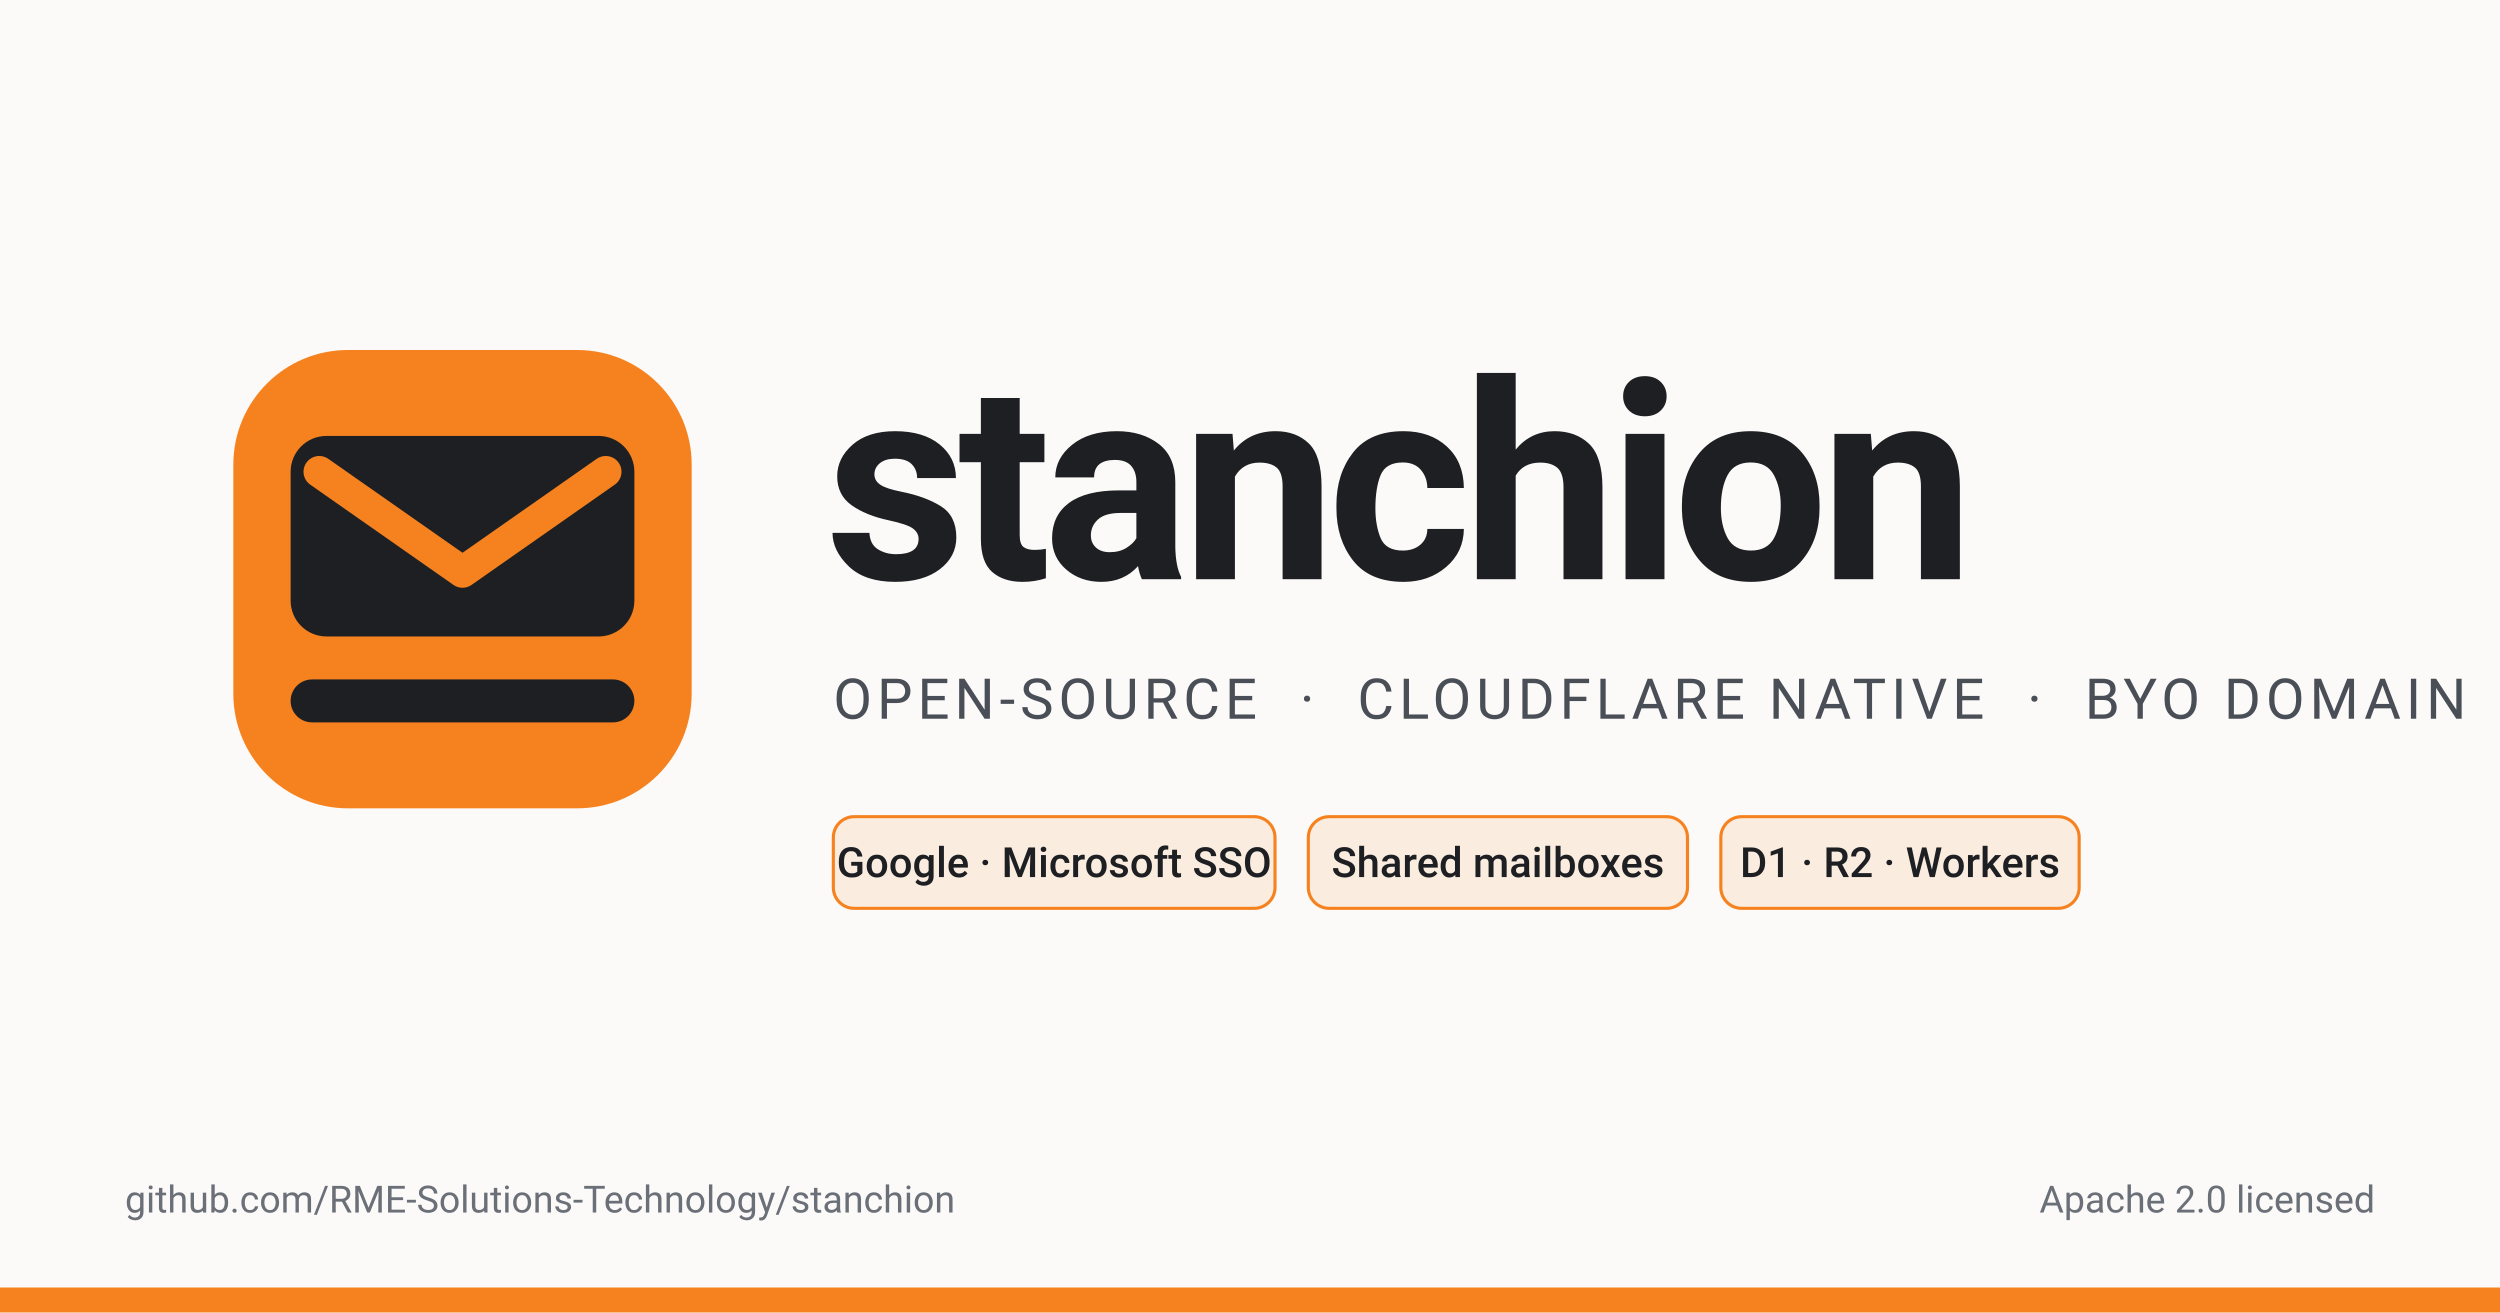
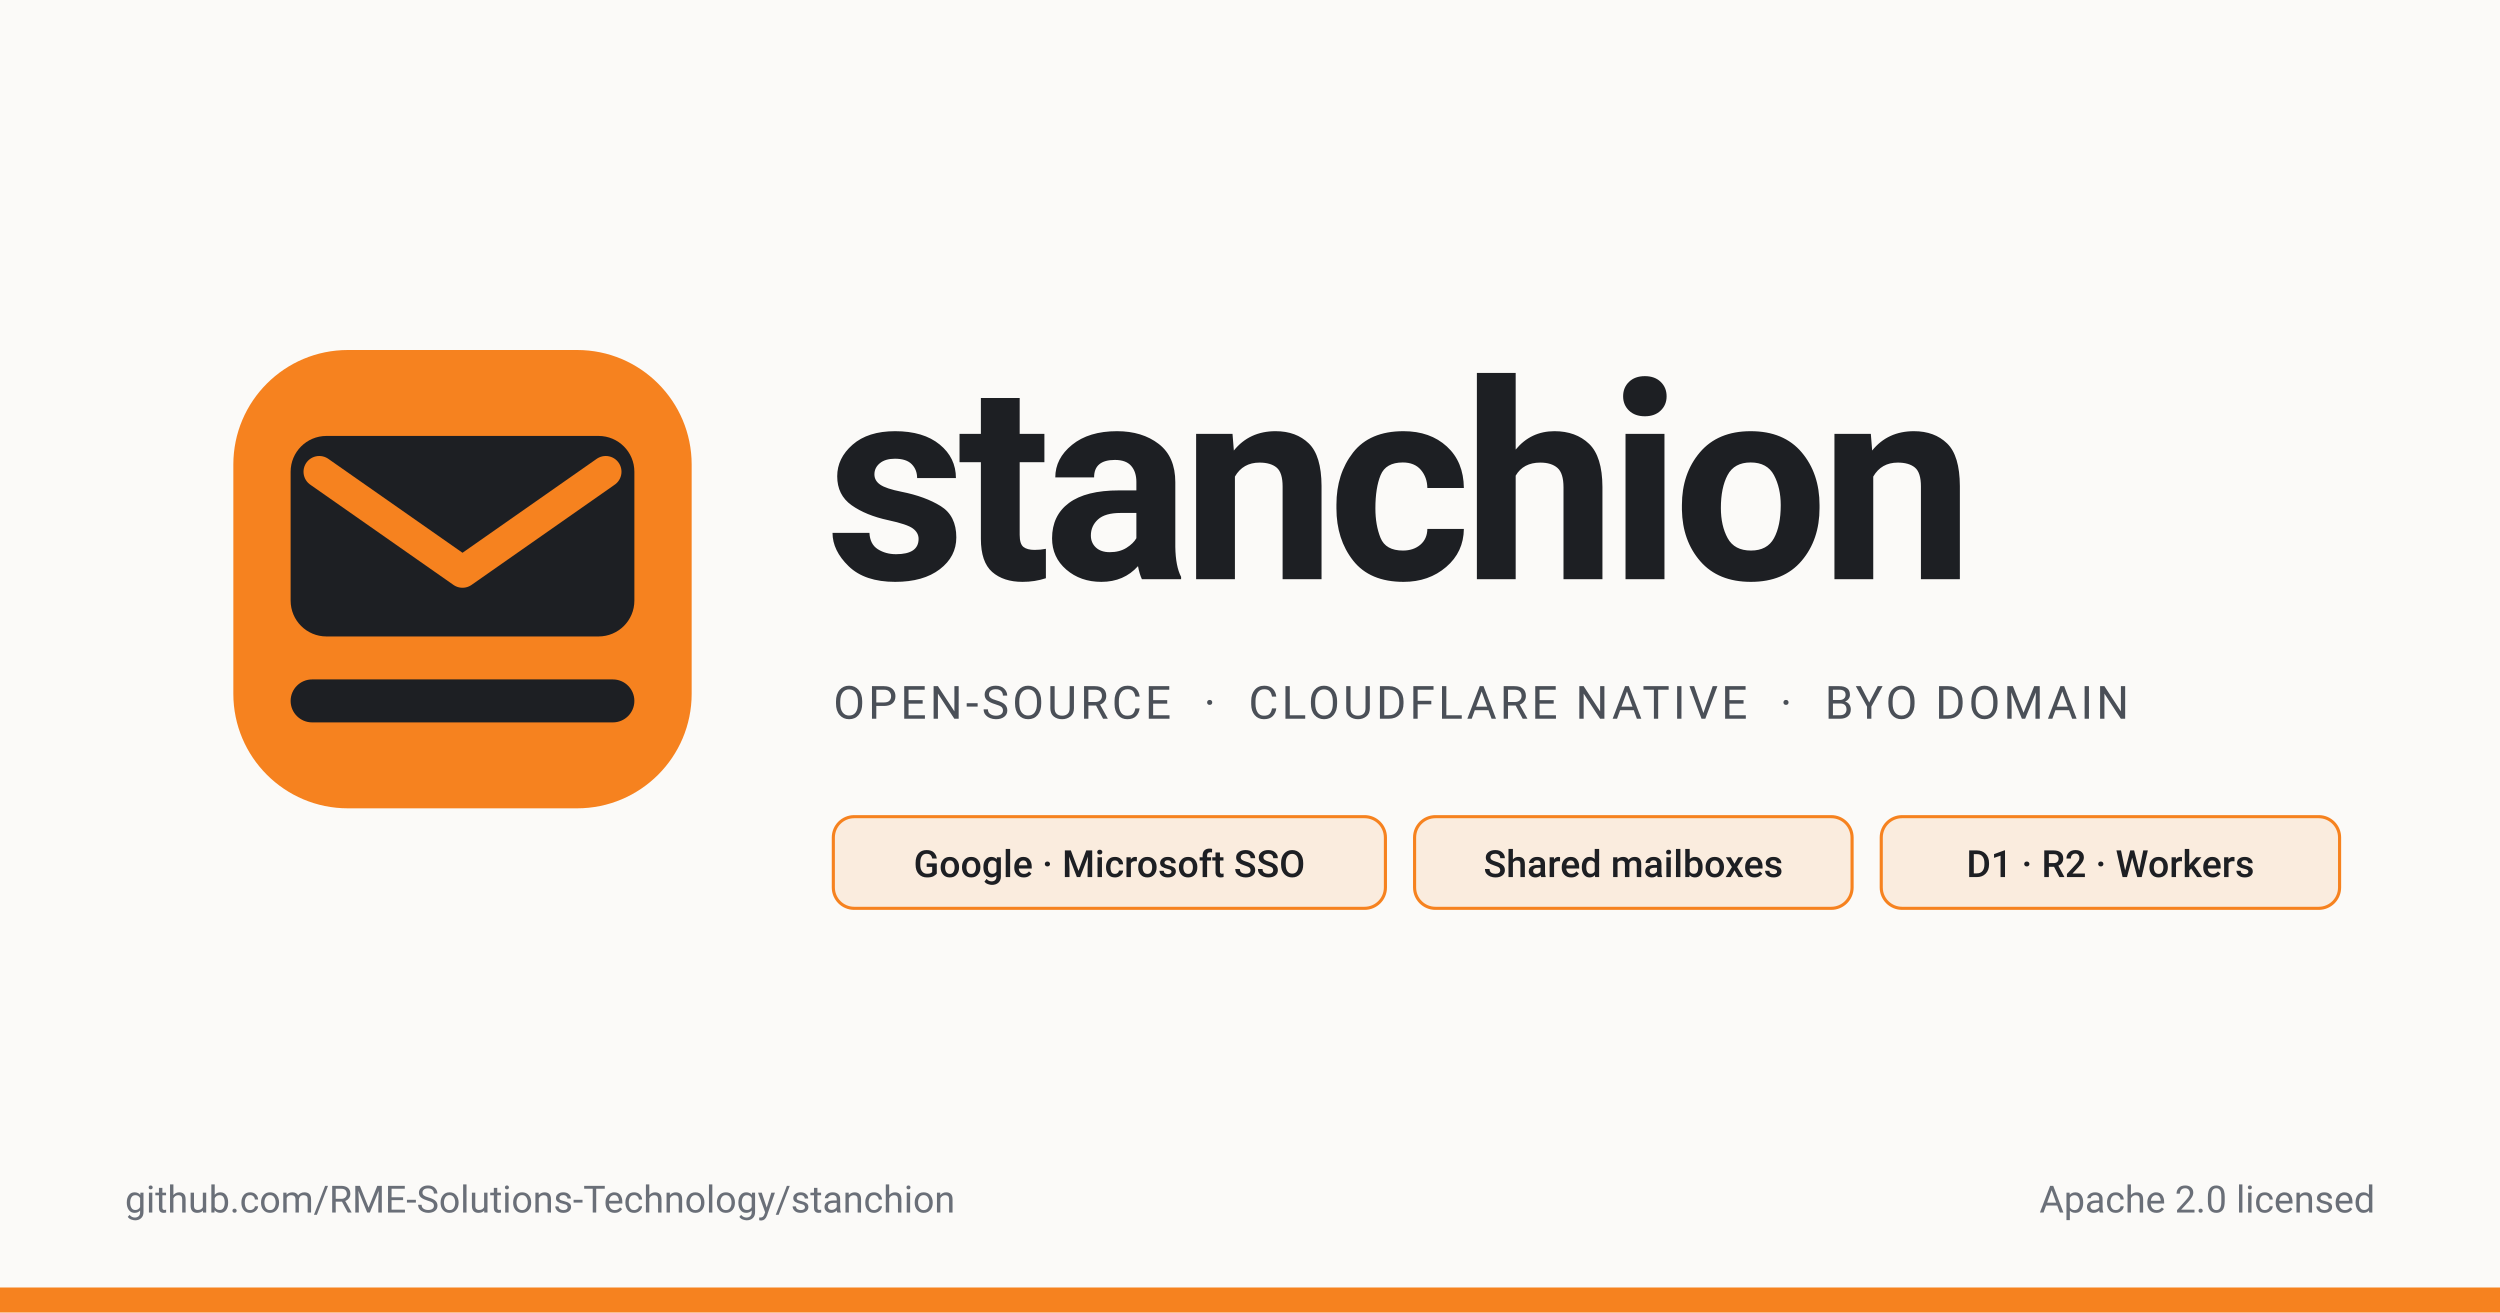
<svg xmlns="http://www.w3.org/2000/svg" viewBox="0 0 1200 630" role="img" aria-label="Stanchion: open-source email on Cloudflare" fill="none">
  <rect width="1200" height="630" fill="#fbfaf8" />
  <rect x="0" y="618" width="1200" height="12" fill="#f6821f" />
  <g transform="translate(112 168) scale(6.875)">
    <rect width="32" height="32" rx="8" fill="#f6821f" />
    <rect x="4" y="6" width="24" height="14" rx="2.5" fill="#1d1f23" />
    <path d="m6 8.5 10 7 10-7" fill="none" stroke="#f6821f" stroke-width="2.2" stroke-linecap="round" stroke-linejoin="round" />
    <rect x="4" y="23" width="24" height="3" rx="1.5" fill="#1d1f23" />
  </g>
  <text x="396" y="278" font-family="'Segoe UI Variable Display','Segoe UI',system-ui,-apple-system,Roboto,Helvetica,Arial,sans-serif" font-size="132" font-weight="600" letter-spacing="-4" fill="#1d1f23">stanchion</text>
  <g transform="translate(400 345)" font-family="'Segoe UI',system-ui,-apple-system,Roboto,Helvetica,Arial,sans-serif" fill="#4a4f57">
-     <text x="0" y="0" font-size="27" font-weight="400" letter-spacing="2.4">OPEN‑SOURCE  ·  CLOUDFLARE NATIVE  ·  BYO DOMAIN</text>
+     <text x="0" y="0" font-size="22" font-weight="400" letter-spacing="1.6">OPEN‑SOURCE  ·  CLOUDFLARE NATIVE  ·  BYO DOMAIN</text>
  </g>
-   <g transform="translate(400 392)" font-family="'Segoe UI',system-ui,-apple-system,Roboto,Helvetica,Arial,sans-serif" font-size="20">
+   <g transform="translate(400 392)" font-family="'Segoe UI',system-ui,-apple-system,Roboto,Helvetica,Arial,sans-serif" font-size="18">
    <g>
-       <rect x="0" y="0" width="212" height="44" rx="10" fill="#f6821f" fill-opacity="0.12" stroke="#f6821f" stroke-width="1.5" />
-       <text x="106" y="29" text-anchor="middle" fill="#1d1f23" font-weight="500">Google · Microsoft SSO</text>
+       <rect x="0" y="0" width="265" height="44" rx="10" fill="#f6821f" fill-opacity="0.12" stroke="#f6821f" stroke-width="1.5" />
+       <text x="132.5" y="29" text-anchor="middle" fill="#1d1f23" font-weight="500">Google · Microsoft SSO</text>
    </g>
-     <g transform="translate(228 0)">
-       <rect x="0" y="0" width="182" height="44" rx="10" fill="#f6821f" fill-opacity="0.12" stroke="#f6821f" stroke-width="1.5" />
-       <text x="91" y="29" text-anchor="middle" fill="#1d1f23" font-weight="500">Shared mailboxes</text>
+     <g transform="translate(279 0)">
+       <rect x="0" y="0" width="210" height="44" rx="10" fill="#f6821f" fill-opacity="0.12" stroke="#f6821f" stroke-width="1.5" />
+       <text x="105" y="29" text-anchor="middle" fill="#1d1f23" font-weight="500">Shared mailboxes</text>
    </g>
-     <g transform="translate(426 0)">
-       <rect x="0" y="0" width="172" height="44" rx="10" fill="#f6821f" fill-opacity="0.12" stroke="#f6821f" stroke-width="1.5" />
-       <text x="86" y="29" text-anchor="middle" fill="#1d1f23" font-weight="500">D1 · R2 · Workers</text>
+     <g transform="translate(503 0)">
+       <rect x="0" y="0" width="220" height="44" rx="10" fill="#f6821f" fill-opacity="0.12" stroke="#f6821f" stroke-width="1.5" />
+       <text x="110" y="29" text-anchor="middle" fill="#1d1f23" font-weight="500">D1 · R2 · Workers</text>
    </g>
  </g>
  <g transform="translate(60 582)" font-family="'Segoe UI',system-ui,-apple-system,Roboto,Helvetica,Arial,sans-serif" font-size="18" fill="#6a6f78">
    <text x="0" y="0">github.com/RME-Solutions-Technology/stanchion</text>
    <text x="1080" y="0" text-anchor="end">Apache 2.0 licensed</text>
  </g>
</svg>
